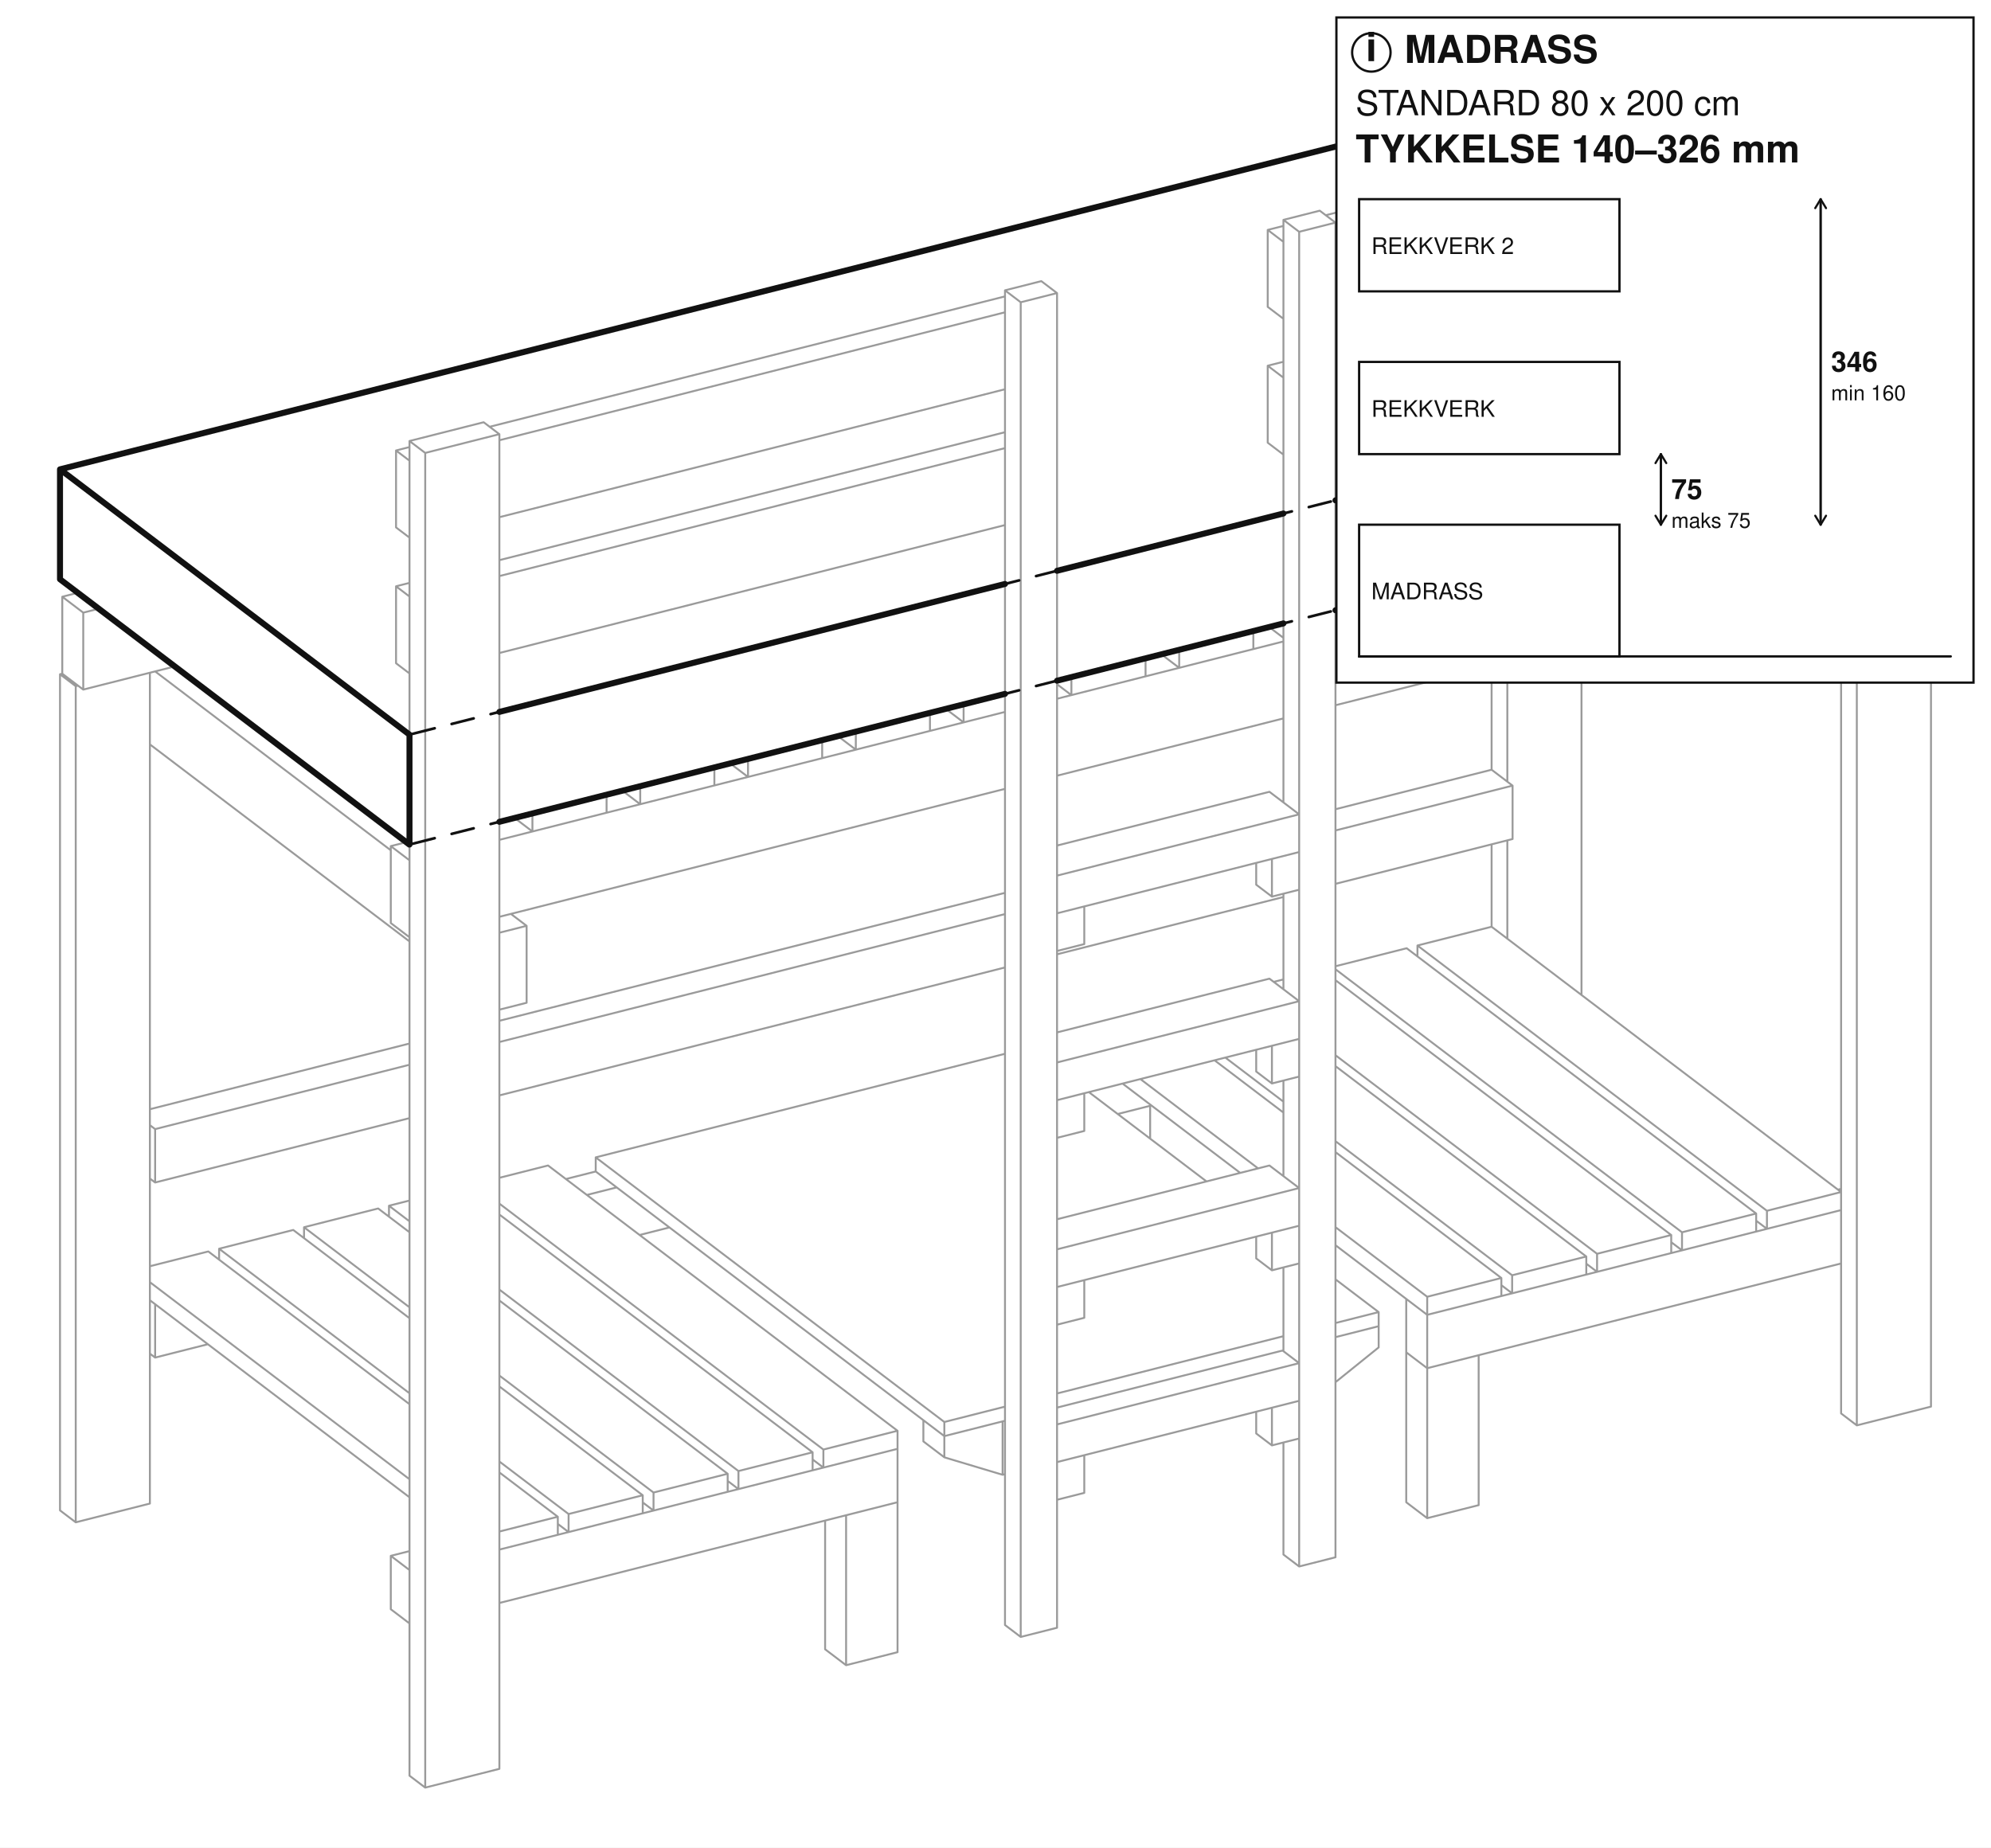
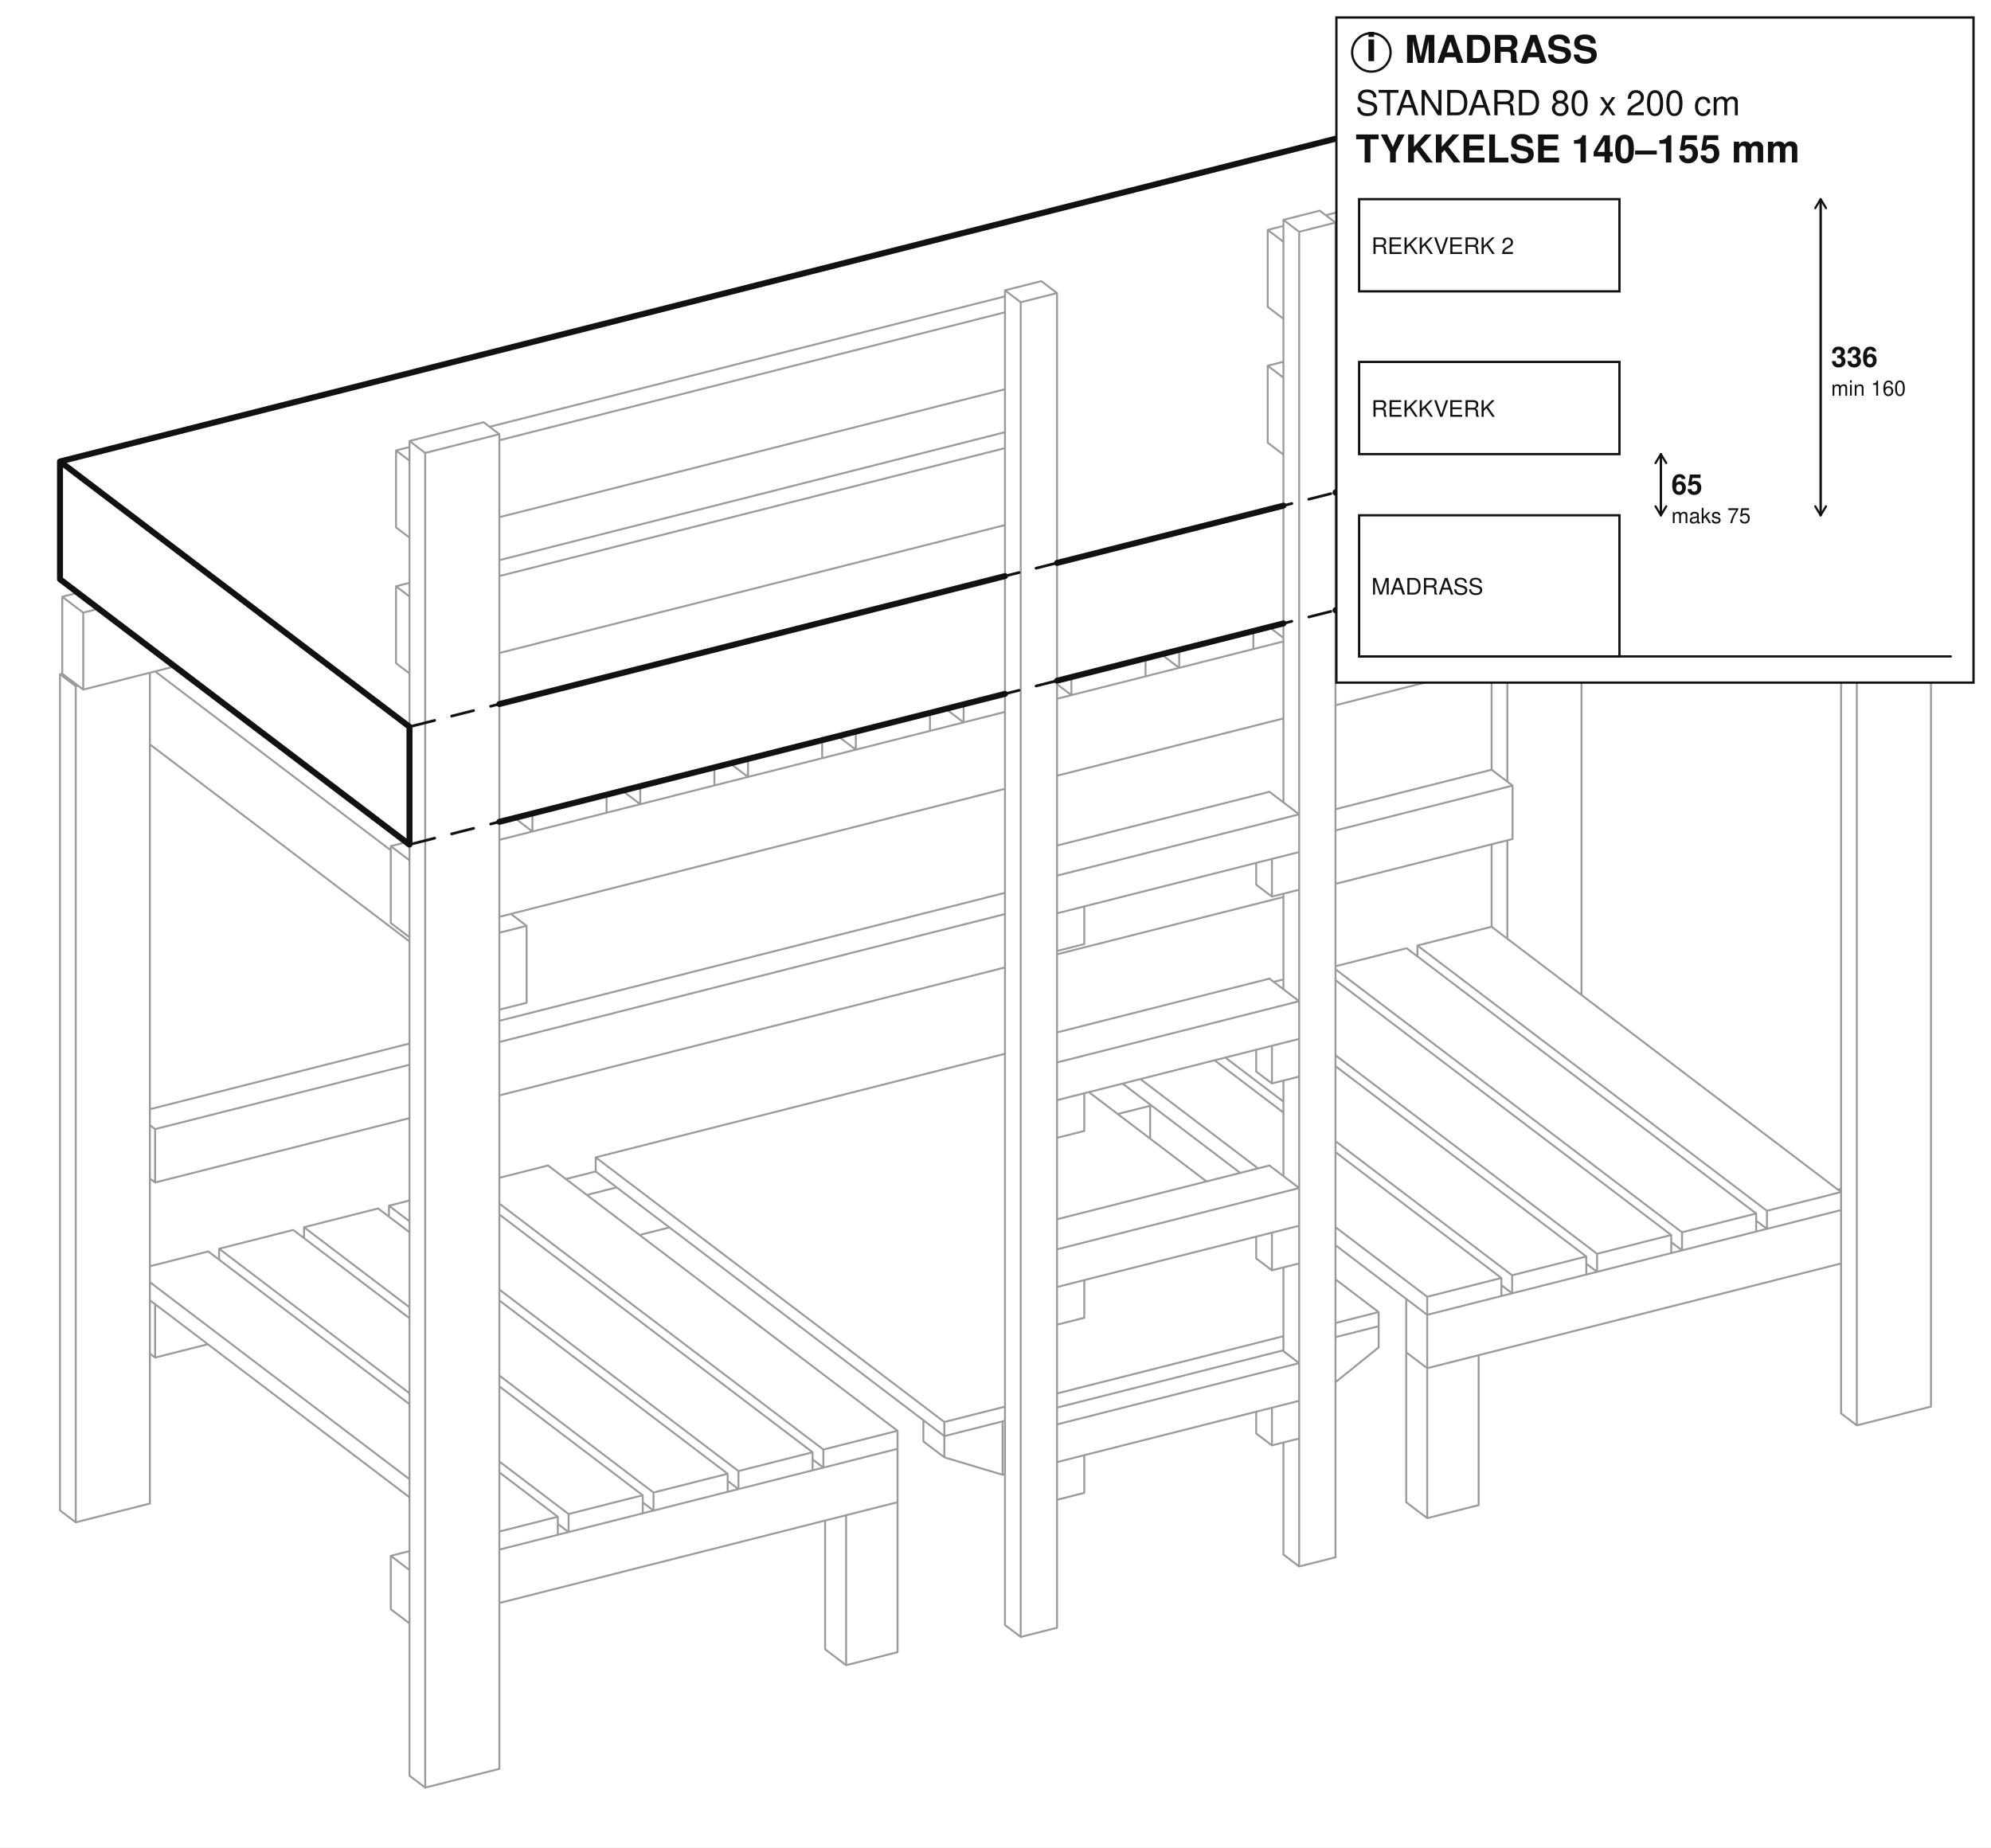
<svg xmlns="http://www.w3.org/2000/svg" viewBox="-1139.38 -905.73 2278.77 2115.17">
  <rect x="-1139.38" y="-905.73" width="2278.77" height="2115.17" fill="#ffffff" />
  <path d="M-967.82,582.77 L-961.82,587.33 M-961.82,648.45 L-961.82,587.33 M-967.82,643.89 L-961.82,648.45 M-457.55,435.4 L-491.69,444.04 M178.48,359.84 L139.9,369.61 M-373.18,499.47 L-407.32,508.11 M-901.45,633.17 L-961.82,648.45 M-433.55,453.63 L-467.69,462.27 M670.7,233.32 L670.7,-169.63 M567.82,155.22 L567.82,60.87 M567.82,-24.54 L567.82,-143.59 M585.82,168.88 L585.82,56.32 M585.82,-10.88 L585.82,-148.15 M-967.82,815.56 L-967.82,-135.58 M-1070.7,823.37 L-1070.7,-133.84 M-1070.7,-133.84 L-1052.7,-120.17 M-1052.7,837.04 L-1052.7,-120.17 M-1070.7,823.37 L-1052.7,837.04 M-1068.1,-134.5 L-1070.7,-133.84 M-967.82,815.56 L-1052.7,837.04 M-1050.1,-120.83 L-1052.7,-120.17 M567.82,-24.54 L591.82,-6.32 M591.82,54.8 L591.82,-6.32 M-967.82,382.34 L-961.82,386.9 M-961.82,448.02 L-961.82,386.9 M-967.82,443.46 L-961.82,448.02 M567.82,-24.54 L389.13,20.68 M10.87,116.42 L-567.82,262.88 M-670.7,288.92 L-967.82,364.12 M591.82,54.8 L389.13,106.1 M329.56,121.17 L70.44,186.76 M10.87,201.83 L-567.82,348.3 M-670.7,374.33 L-961.82,448.02 M591.82,-6.32 L389.13,44.98 M10.87,140.72 L-567.82,287.18 M-670.7,313.22 L-961.82,386.9 M-1068.1,-134.5 L-1068.1,-222.58 M-1068.1,-222.58 L-1044.1,-204.36 M-1044.1,-116.28 L-1044.1,-204.36 M-1068.1,-134.5 L-1044.1,-116.28 M-1053.37,-226.31 L-1068.1,-222.58 M-942.37,-142.02 L-1044.1,-116.28 M-1029.37,-208.08 L-1044.1,-204.36 M1052.7,-837.04 L1070.7,-823.37 M1070.7,704.58 L1070.7,-823.37 M967.82,712.39 L967.82,-138.52 M967.82,-244.83 L967.82,-815.56 M967.82,-815.56 L985.82,-801.89 M985.82,726.06 L985.82,-801.89 M967.82,712.39 L985.82,726.06 M1052.7,-837.04 L967.82,-815.56 M1070.7,704.58 L985.82,726.06 M1070.7,-823.37 L985.82,-801.89 M-585.82,-422.34 L-567.82,-408.68 M-567.82,1119.27 L-567.82,-408.68 M-670.7,1127.09 L-670.7,-400.86 M-670.7,-400.86 L-652.7,-387.2 M-652.7,1140.75 L-652.7,-387.2 M-670.7,1127.09 L-652.7,1140.75 M-585.82,-422.34 L-670.7,-400.86 M-567.82,1119.27 L-652.7,1140.75 M-567.82,-408.68 L-652.7,-387.2 M967.82,-244.83 L985.82,-231.16 M985.82,-143.08 L985.82,-231.16 M936.65,-236.94 L954.65,-223.27 M954.65,-135.19 L954.65,-223.27 M849.64,-214.92 L954.65,-135.19 M985.82,-143.08 L954.65,-135.19 M985.82,-231.16 L954.65,-223.27 M-554.65,140.5 L-536.65,154.17 M-536.65,242.25 L-536.65,154.17 M-961.82,-137.1 L-692.1,67.7 M-567.82,250.14 L-567.82,162.06 M-967.82,-53.57 L-670.7,172.03 M-536.65,242.25 L-567.82,250.14 M-536.65,154.17 L-567.82,162.06 M-692.1,150.99 L-692.1,62.91 M-692.1,62.91 L-670.7,79.16 M-692.1,150.99 L-670.7,167.24 M-677.37,59.18 L-692.1,62.91 M967.82,-244.83 L389.13,-98.36 M329.56,-83.29 L70.44,-17.7 M10.87,-2.63 L-567.82,143.84 M967.82,-332.91 L389.13,-186.45 M329.56,-171.37 L70.44,-105.79 M10.87,-90.71 L-567.82,55.75 M470.11,642.39 L470.11,581.27 M470.11,581.27 L494.11,599.5 M494.11,660.61 L494.11,599.5 M470.11,642.39 L494.11,660.61 M967.82,455.3 L964.24,456.21 M967.82,540.72 L494.11,660.61 M967.82,479.6 L494.11,599.5 M-112.11,814.04 L-112.11,752.92 M-692.1,936.54 L-692.1,875.42 M-692.1,875.42 L-670.7,891.67 M-692.1,936.54 L-670.7,952.79 M-670.7,870 L-692.1,875.42 M-112.11,814.04 L-567.82,929.38 M-112.11,752.92 L-567.82,868.26 M177,397.78 L177,360.22 M177,360.22 L139.9,369.61 M553,817.38 L553,645.71 M470.11,814.06 L470.11,642.39 M470.11,642.39 L494.11,660.61 M494.11,832.28 L494.11,660.61 M470.11,814.06 L494.11,832.28 M553,817.38 L494.11,832.28 M553,645.71 L494.11,660.61 M-112.11,985.71 L-112.11,814.04 M-195,982.39 L-195,835.02 M-171,1000.62 L-171,828.95 M-195,982.39 L-171,1000.62 M-112.11,985.71 L-171,1000.62 M-112.11,814.04 L-171,828.95 M328.56,640.38 L347.56,654.81 M347.56,697.95 L347.56,654.81 M70.44,768.09 L70.44,724.95 M347.56,697.95 L70.44,768.09 M347.56,654.81 L70.44,724.95 M313.56,428.56 L347.56,454.38 M347.56,497.52 L347.56,454.38 M70.44,567.66 L70.44,524.52 M313.56,428.56 L70.44,490.09 M347.56,497.52 L70.44,567.66 M347.56,454.38 L70.44,524.52 M313.56,214.65 L347.56,240.46 M347.56,283.61 L347.56,240.46 M70.44,353.74 L70.44,310.6 M313.56,214.65 L70.44,276.18 M347.56,283.61 L70.44,353.74 M347.56,240.46 L70.44,310.6 M313.56,0.73 L347.56,26.55 M347.56,69.69 L347.56,26.55 M70.44,139.83 L70.44,96.69 M313.56,0.73 L70.44,62.27 M347.56,69.69 L70.44,139.83 M347.56,26.55 L70.44,96.69 M371.13,-664.54 L389.13,-650.88 M389.13,877.07 L389.13,-650.88 M329.56,873.93 L329.56,745.65 M329.56,641.14 L329.56,545.22 M329.56,440.71 L329.56,331.3 M329.56,226.8 L329.56,117.39 M329.56,12.88 L329.56,-654.02 M329.56,-654.02 L347.56,-640.35 M347.56,887.59 L347.56,-640.35 M329.56,873.93 L347.56,887.59 M371.13,-664.54 L329.56,-654.02 M389.13,877.07 L347.56,887.59 M389.13,-650.88 L347.56,-640.35 M52.44,-583.88 L70.44,-570.22 M70.44,957.73 L70.44,-570.22 M10.87,954.59 L10.87,-573.36 M10.87,-573.36 L28.87,-559.69 M28.87,968.26 L28.87,-559.69 M10.87,954.59 L28.87,968.26 M52.44,-583.88 L10.87,-573.36 M70.44,957.73 L28.87,968.26 M70.44,-570.22 L28.87,-559.69 M347.56,741.09 L347.56,697.95 M298.39,735.32 L298.39,710.4 M316.39,748.98 L316.39,705.84 M298.39,735.32 L316.39,748.98 M347.56,741.09 L316.39,748.98 M347.56,697.95 L316.39,705.84 M347.56,540.66 L347.56,497.52 M298.39,534.88 L298.39,509.96 M316.39,548.55 L316.39,505.41 M298.39,534.88 L316.39,548.55 M347.56,540.66 L316.39,548.55 M347.56,497.52 L316.39,505.41 M347.56,326.75 L347.56,283.61 M298.39,320.97 L298.39,296.05 M316.39,334.64 L316.39,291.5 M298.39,320.97 L316.39,334.64 M347.56,326.75 L316.39,334.64 M347.56,283.61 L316.39,291.5 M347.56,112.83 L347.56,69.69 M298.39,107.06 L298.39,82.14 M316.39,120.73 L316.39,77.58 M298.39,107.06 L316.39,120.73 M347.56,112.83 L316.39,120.73 M347.56,69.69 L316.39,77.58 M101.61,803.34 L101.61,760.2 M70.44,811.23 L70.44,768.09 M101.61,803.34 L70.44,811.23 M101.61,760.2 L70.44,768.09 M101.61,602.91 L101.61,559.77 M70.44,610.8 L70.44,567.66 M101.61,602.91 L70.44,610.8 M101.61,559.77 L70.44,567.66 M101.61,389 L101.61,345.85 M70.44,396.89 L70.44,353.74 M101.61,389 L70.44,396.89 M101.61,345.85 L70.44,353.74 M101.61,175.08 L101.61,131.94 M70.44,182.97 L70.44,139.83 M101.61,175.08 L70.44,182.97 M101.61,131.94 L70.44,139.83 M567.82,155.22 L967.82,458.93 M967.82,479.6 L967.82,458.93 M482.95,189.19 L482.95,176.7 M482.95,176.7 L882.95,480.41 M882.95,501.08 L882.95,480.41 M870.61,491.71 L882.95,501.08 M567.82,155.22 L482.95,176.7 M967.82,479.6 L882.95,501.08 M967.82,458.93 L882.95,480.41 M470.61,179.82 L870.61,483.53 M870.61,504.2 L870.61,483.53 M389.13,203.87 L785.74,505.01 M785.74,525.68 L785.74,505.01 M773.4,516.31 L785.74,525.68 M470.61,179.82 L389.13,200.44 M870.61,504.2 L785.74,525.68 M870.61,483.53 L785.74,505.01 M389.13,216.37 L773.4,508.14 M773.4,528.81 L773.4,508.14 M389.13,302.29 L688.53,529.62 M688.53,550.29 L688.53,529.62 M676.19,540.92 L688.53,550.29 M329.56,215.52 L318.42,218.34 M773.4,528.81 L688.53,550.29 M773.4,508.14 L688.53,529.62 M389.13,314.78 L676.19,532.74 M676.19,553.41 L676.19,532.74 M263.08,304.99 L329.56,355.47 M389.13,400.7 L591.32,554.22 M591.32,574.89 L591.32,554.22 M578.98,565.52 L591.32,574.89 M676.19,553.41 L591.32,574.89 M676.19,532.74 L591.32,554.22 M250.73,308.11 L329.56,367.97 M389.13,413.2 L578.98,557.34 M578.98,578.01 L578.98,557.34 M165.86,329.59 L300.55,431.86 M389.13,499.12 L494.11,578.82 M494.11,599.5 L494.11,578.82 M145.44,334.76 L280.13,437.02 M389.13,519.79 L494.11,599.5 M578.98,578.01 L494.11,599.5 M578.98,557.34 L494.11,578.82 M-900.95,526.95 L-670.7,701.79 M-567.82,779.89 L-500.95,830.67 M-500.95,851.34 L-500.95,830.67 M-967.82,562.1 L-670.7,787.71 M-967.82,582.77 L-670.7,808.38 M-900.95,526.95 L-967.82,543.88 M-500.95,851.34 L-567.82,868.26 M-500.95,830.67 L-567.82,847.59 M-803.74,502.35 L-670.7,603.37 M-567.82,681.48 L-403.74,806.06 M-403.74,826.74 L-403.74,806.06 M-888.61,536.32 L-888.61,523.83 M-888.61,523.83 L-670.7,689.29 M-567.82,767.4 L-488.61,827.54 M-488.61,848.22 L-488.61,827.54 M-500.95,838.85 L-488.61,848.22 M-803.74,502.35 L-888.61,523.83 M-403.74,826.74 L-488.61,848.22 M-403.74,806.06 L-488.61,827.54 M-706.53,477.75 L-670.7,504.96 M-567.82,583.06 L-306.53,781.46 M-306.53,802.13 L-306.53,781.46 M-791.4,511.72 L-791.4,499.23 M-791.4,499.23 L-670.7,590.88 M-567.82,668.99 L-391.4,802.94 M-391.4,823.61 L-391.4,802.94 M-403.74,814.24 L-391.4,823.61 M-706.53,477.75 L-791.4,499.23 M-306.53,802.13 L-391.4,823.61 M-306.53,781.46 L-391.4,802.94 M-567.82,484.65 L-209.32,756.86 M-209.32,777.53 L-209.32,756.86 M-694.19,487.12 L-694.19,474.62 M-694.19,474.62 L-670.7,492.46 M-567.82,570.57 L-294.19,778.34 M-294.19,799.01 L-294.19,778.34 M-306.53,789.64 L-294.19,799.01 M-670.7,468.68 L-694.19,474.62 M-209.32,777.53 L-294.19,799.01 M-209.32,756.86 L-294.19,778.34 M-512.11,428.54 L-112.11,732.25 M-112.11,752.92 L-112.11,732.25 M-567.82,472.16 L-196.98,753.73 M-196.98,774.41 L-196.98,753.73 M-209.32,765.03 L-196.98,774.41 M-512.11,428.54 L-567.82,442.64 M-112.11,752.92 L-196.98,774.41 M-112.11,732.25 L-196.98,753.73 M950.5,-328.53 L950.5,-349.2 M930.08,-344.03 L950.5,-328.53 M967.82,-332.91 L950.5,-328.53 M967.82,-353.58 L950.5,-349.2 M-75,-68.98 L-75,-89.65 M-159.87,-47.5 L-159.87,-68.17 M-180.29,-63 L-159.87,-47.5 M-75,-68.98 L-159.87,-47.5 M-75,-89.65 L-159.87,-68.17 M-198.38,-37.75 L-198.38,-58.42 M-283.25,-16.27 L-283.25,-36.94 M-303.67,-31.77 L-283.25,-16.27 M-198.38,-37.75 L-283.25,-16.27 M-198.38,-58.42 L-283.25,-36.94 M-321.75,-6.53 L-321.75,-27.2 M-406.62,14.96 L-406.62,-5.72 M-427.04,-0.55 L-406.62,14.96 M-321.75,-6.53 L-406.62,14.96 M-321.75,-27.2 L-406.62,-5.72 M-445.13,24.7 L-445.13,4.03 M-530,46.18 L-530,25.51 M-550.42,30.68 L-530,46.18 M-445.13,24.7 L-530,46.18 M-445.13,4.03 L-530,25.51 M-1053.37,-226.31 L-1053.37,-229.44 M-1053.37,-226.31 L-670.7,64.25 M912,-318.78 L912,-339.45 M827.13,-297.3 L827.13,-317.97 M806.71,-312.8 L827.13,-297.3 M912,-318.78 L827.13,-297.3 M912,-339.45 L827.13,-317.97 M788.62,-287.55 L788.62,-308.23 M703.75,-266.07 L703.75,-286.75 M683.33,-281.58 L703.75,-266.07 M788.62,-287.55 L703.75,-266.07 M788.62,-308.23 L703.75,-286.75 M665.25,-256.33 L665.25,-277 M580.38,-234.85 L580.38,-255.52 M559.96,-250.35 L580.38,-234.85 M665.25,-256.33 L580.38,-234.85 M665.25,-277 L580.38,-255.52 M541.87,-225.1 L541.87,-245.78 M457,-203.62 L457,-224.3 M436.58,-219.13 L457,-203.62 M541.87,-225.1 L457,-203.62 M541.87,-245.78 L457,-224.3 M418.5,-193.88 L418.5,-214.55 M313.21,-187.9 L329.56,-175.48 M418.5,-193.88 L389.13,-186.45 M418.5,-214.55 L389.13,-207.12 M295.12,-162.65 L295.12,-183.32 M210.25,-141.17 L210.25,-161.84 M189.83,-156.68 L210.25,-141.17 M295.12,-162.65 L210.25,-141.17 M295.12,-183.32 L210.25,-161.84 M171.75,-131.43 L171.75,-152.1 M86.88,-109.95 L86.88,-130.62 M70.44,-122.43 L86.88,-109.95 M171.75,-131.43 L86.88,-109.95 M171.75,-152.1 L86.88,-130.62 M-36.5,-78.72 L-36.5,-99.39 M-56.92,-94.23 L-36.5,-78.72 M10.87,-90.71 L-36.5,-78.72 M10.87,-111.38 L-36.5,-99.39 M311.56,-398.95 L311.56,-487.03 M311.56,-487.03 L329.56,-473.36 M329.56,-385.28 L329.56,-473.36 M311.56,-398.95 L329.56,-385.28 M967.82,-653.13 L389.13,-506.66 M329.56,-491.59 L311.56,-487.03 M967.82,-546.82 L389.13,-400.36 M967.82,-634.9 L389.13,-488.44 M311.56,-554.44 L311.56,-642.52 M311.56,-642.52 L329.56,-628.86 M329.56,-540.77 L329.56,-628.86 M311.56,-554.44 L329.56,-540.77 M967.82,-808.62 L377.99,-659.34 M329.56,-647.08 L311.56,-642.52 M967.82,-702.31 L389.13,-555.85 M967.82,-790.4 L389.13,-643.93 M-686.1,-146.45 L-686.1,-234.53 M-686.1,-234.53 L-670.7,-222.84 M-686.1,-146.45 L-670.7,-134.75 M10.87,-410.93 L-567.82,-264.46 M-670.7,-238.43 L-686.1,-234.53 M10.87,-304.62 L-567.82,-158.16 M10.87,-392.7 L-567.82,-246.24 M-686.1,-301.94 L-686.1,-390.02 M-686.1,-390.02 L-670.7,-378.33 M-686.1,-301.94 L-670.7,-290.24 M10.87,-566.42 L-578.97,-417.14 M-670.7,-393.92 L-686.1,-390.02 M10.87,-460.11 L-567.82,-313.65 M10.87,-548.2 L-567.82,-401.73 M106.87,344.52 L241.55,446.79 M389.13,558.85 L438.55,596.37 M438.55,612.54 L438.55,596.37 M-457.55,435.4 L-457.55,419.23 M-457.55,419.23 L-58.55,722.18 M-58.55,738.36 L-58.55,722.18 M-457.55,435.4 L-58.55,738.36 M10.87,300.67 L-457.55,419.23 M438.55,612.54 L389.13,625.05 M329.56,640.13 L70.44,705.71 M10.87,720.79 L-58.55,738.36 M438.55,596.37 L389.13,608.87 M329.56,623.95 L70.44,689.53 M10.87,704.61 L-58.55,722.18 M438.55,636.81 L438.55,612.54 M438.55,612.54 L389.13,625.05 M438.55,636.81 L389.13,676.63 M8.13,782.6 L8.13,721.48 M-82.55,744.4 L-82.55,720.13 M8.13,721.48 L-58.55,738.36 M-82.55,720.13 L-58.55,738.36 M8.13,782.6 L-58.55,762.62 M-58.55,762.62 L-58.55,738.36 M-58.55,762.62 L-82.55,744.4 M8.13,782.6 L8.13,721.48 M10.87,781.91 L8.13,782.6 M10.87,720.79 L8.13,721.48" fill="none" stroke="#9a9a9a" stroke-width="2.2" stroke-linecap="round" stroke-linejoin="round" />
-   <path d="M652.7,-804.61 L1052.7,-500.89 M1052.7,-375.06 L1052.7,-500.89 M-1070.7,-242.59 L-1070.7,-368.43 M-1070.7,-368.43 L-670.7,-64.71 M-670.7,61.12 L-670.7,-64.71 M-1070.7,-242.59 L-670.7,61.12 M652.7,-804.61 L-1070.7,-368.43 M1052.7,-375.06 L-670.7,61.12 M1052.7,-500.89 L-670.7,-64.71" fill="none" stroke="#111111" stroke-width="3.09" stroke-linecap="round" stroke-linejoin="round" stroke-dasharray="26 20" />
-   <path d="M652.7,-804.61 L727.51,-747.8 M832.52,-668.07 L881.1,-631.18 M-1070.7,-242.59 L-1070.7,-368.43 M-1070.7,-368.43 L-670.7,-64.71 M-670.7,61.12 L-670.7,-64.71 M-1070.7,-242.59 L-670.7,61.12 M652.7,-804.61 L-1070.7,-368.43 M967.82,-353.58 L389.13,-207.12 M329.56,-192.04 L70.44,-126.46 M10.87,-111.38 L-567.82,35.08 M967.82,-479.41 L389.13,-332.95 M329.56,-317.87 L70.44,-252.29 M10.87,-237.21 L-567.82,-90.75" fill="none" stroke="#111111" stroke-width="6.87" stroke-linecap="round" stroke-linejoin="round" />
+   <path d="M652.7,-813.59 L1052.7,-509.88 M1052.7,-375.06 L1052.7,-509.88 M-1070.7,-242.59 L-1070.7,-377.41 M-1070.7,-377.41 L-670.7,-73.7 M-670.7,61.12 L-670.7,-73.7 M-1070.7,-242.59 L-670.7,61.12 M652.7,-813.59 L-1070.7,-377.41 M1052.7,-375.06 L-670.7,61.12 M1052.7,-509.88 L-670.7,-73.7" fill="none" stroke="#111111" stroke-width="3.09" stroke-linecap="round" stroke-linejoin="round" stroke-dasharray="26 20" />
+   <path d="M652.7,-813.59 L736.39,-750.04 M841.4,-670.32 L889.98,-633.43 M-1070.7,-242.59 L-1070.7,-377.41 M-1070.7,-377.41 L-670.7,-73.7 M-670.7,61.12 L-670.7,-73.7 M-1070.7,-242.59 L-670.7,61.12 M652.7,-813.59 L-1070.7,-377.41 M967.82,-353.58 L389.13,-207.12 M329.56,-192.04 L70.44,-126.46 M10.87,-111.38 L-567.82,35.08 M967.82,-488.4 L389.13,-341.94 M329.56,-326.86 L70.44,-261.28 M10.87,-246.2 L-567.82,-99.74" fill="none" stroke="#111111" stroke-width="6.87" stroke-linecap="round" stroke-linejoin="round" />
  <rect x="390.18" y="-885.73" width="729.21" height="761.46" rx="0" fill="#ffffff" stroke="#111111" stroke-width="2.61" />
  <circle cx="430.18" cy="-845.73" r="22" fill="none" stroke="#111111" stroke-width="2.61" />
  <text x="430.18" y="-835.73" font-family="Helvetica, Arial, sans-serif" font-size="46.02" font-weight="bold" text-anchor="middle" fill="#111111">i</text>
  <text x="468.18" y="-833.73" font-family="Helvetica, Arial, sans-serif" font-size="43.96" font-weight="bold" text-anchor="start" fill="#111111">MADRASS</text>
  <text x="412.18" y="-773.73" font-family="Helvetica, Arial, sans-serif" font-size="39.84" font-weight="normal" text-anchor="start" fill="#111111">STANDARD 80 x 200 cm</text>
-   <text x="412.18" y="-719.73" font-family="Helvetica, Arial, sans-serif" font-size="43.96" font-weight="bold" text-anchor="start" fill="#111111">TYKKELSE 140–326 mm</text>
+   <text x="412.18" y="-719.73" font-family="Helvetica, Arial, sans-serif" font-size="43.96" font-weight="bold" text-anchor="start" fill="#111111">TYKKELSE 140–155 mm</text>
  <path d="M416.18,-154.27 L1093.38,-154.27" fill="none" stroke="#111111" stroke-width="2.61" stroke-linecap="round" />
-   <rect x="416.18" y="-305.06" width="297.97" height="150.79" rx="0" fill="none" stroke="#111111" stroke-width="2.61" />
+   <rect x="416.18" y="-315.83" width="297.97" height="161.56" rx="0" fill="none" stroke="#111111" stroke-width="2.61" />
  <rect x="416.18" y="-491.4" width="297.97" height="105.55" rx="0" fill="none" stroke="#111111" stroke-width="2.61" />
  <rect x="416.18" y="-677.73" width="297.97" height="105.55" rx="0" fill="none" stroke="#111111" stroke-width="2.61" />
  <text x="430.18" y="-428.62" font-family="Helvetica, Arial, sans-serif" font-size="26.1" font-weight="normal" text-anchor="start" fill="#111111">REKKVERK</text>
  <text x="430.18" y="-614.95" font-family="Helvetica, Arial, sans-serif" font-size="26.1" font-weight="normal" text-anchor="start" fill="#111111">REKKVERK 2</text>
-   <text x="430.18" y="-219.66" font-family="Helvetica, Arial, sans-serif" font-size="26.1" font-weight="normal" text-anchor="start" fill="#111111">MADRASS</text>
-   <path d="M761.55,-309.06 L761.55,-385.84" fill="none" stroke="#111111" stroke-width="2.4" stroke-linecap="round" />
+   <text x="430.18" y="-225.05" font-family="Helvetica, Arial, sans-serif" font-size="26.1" font-weight="normal" text-anchor="start" fill="#111111">MADRASS</text>
+   <path d="M761.55,-319.83 L761.55,-385.84" fill="none" stroke="#111111" stroke-width="2.4" stroke-linecap="round" />
  <path d="M761.55,-385.84 L755.37,-375.56" fill="none" stroke="#111111" stroke-width="2.4" stroke-linecap="round" />
  <path d="M761.55,-385.84 L767.74,-375.56" fill="none" stroke="#111111" stroke-width="2.4" stroke-linecap="round" />
-   <path d="M761.55,-381.84 L761.55,-305.06" fill="none" stroke="#111111" stroke-width="2.4" stroke-linecap="round" />
-   <path d="M761.55,-305.06 L767.74,-315.34" fill="none" stroke="#111111" stroke-width="2.4" stroke-linecap="round" />
-   <path d="M761.55,-305.06 L755.37,-315.34" fill="none" stroke="#111111" stroke-width="2.4" stroke-linecap="round" />
-   <text x="773.55" y="-334.45" font-family="Helvetica, Arial, sans-serif" font-size="31.94" font-weight="bold" text-anchor="start" fill="#111111">75</text>
-   <text x="773.55" y="-301.45" font-family="Helvetica, Arial, sans-serif" font-size="24.04" font-weight="normal" text-anchor="start" fill="#111111">maks 75</text>
-   <path d="M944.4,-309.06 L944.4,-677.73" fill="none" stroke="#111111" stroke-width="2.4" stroke-linecap="round" />
+   <path d="M761.55,-381.84 L761.55,-315.83" fill="none" stroke="#111111" stroke-width="2.4" stroke-linecap="round" />
+   <path d="M761.55,-315.83 L767.74,-326.11" fill="none" stroke="#111111" stroke-width="2.4" stroke-linecap="round" />
+   <path d="M761.55,-315.83 L755.37,-326.11" fill="none" stroke="#111111" stroke-width="2.4" stroke-linecap="round" />
+   <text x="773.55" y="-339.84" font-family="Helvetica, Arial, sans-serif" font-size="31.94" font-weight="bold" text-anchor="start" fill="#111111">65</text>
+   <text x="773.55" y="-306.84" font-family="Helvetica, Arial, sans-serif" font-size="24.04" font-weight="normal" text-anchor="start" fill="#111111">maks 75</text>
+   <path d="M944.4,-319.83 L944.4,-677.73" fill="none" stroke="#111111" stroke-width="2.4" stroke-linecap="round" />
  <path d="M944.4,-677.73 L938.21,-667.45" fill="none" stroke="#111111" stroke-width="2.4" stroke-linecap="round" />
  <path d="M944.4,-677.73 L950.58,-667.45" fill="none" stroke="#111111" stroke-width="2.4" stroke-linecap="round" />
-   <path d="M944.4,-673.73 L944.4,-305.06" fill="none" stroke="#111111" stroke-width="2.4" stroke-linecap="round" />
-   <path d="M944.4,-305.06 L950.58,-315.34" fill="none" stroke="#111111" stroke-width="2.4" stroke-linecap="round" />
-   <path d="M944.4,-305.06 L938.21,-315.34" fill="none" stroke="#111111" stroke-width="2.4" stroke-linecap="round" />
-   <text x="956.4" y="-480.4" font-family="Helvetica, Arial, sans-serif" font-size="31.94" font-weight="bold" text-anchor="start" fill="#111111">346</text>
-   <text x="956.4" y="-447.4" font-family="Helvetica, Arial, sans-serif" font-size="24.04" font-weight="normal" text-anchor="start" fill="#111111">min 160</text>
+   <path d="M944.4,-673.73 L944.4,-315.83" fill="none" stroke="#111111" stroke-width="2.4" stroke-linecap="round" />
+   <path d="M944.4,-315.83 L950.58,-326.11" fill="none" stroke="#111111" stroke-width="2.4" stroke-linecap="round" />
+   <path d="M944.4,-315.83 L938.21,-326.11" fill="none" stroke="#111111" stroke-width="2.4" stroke-linecap="round" />
+   <text x="956.4" y="-485.78" font-family="Helvetica, Arial, sans-serif" font-size="31.94" font-weight="bold" text-anchor="start" fill="#111111">336</text>
+   <text x="956.4" y="-452.78" font-family="Helvetica, Arial, sans-serif" font-size="24.04" font-weight="normal" text-anchor="start" fill="#111111">min 160</text>
</svg>
